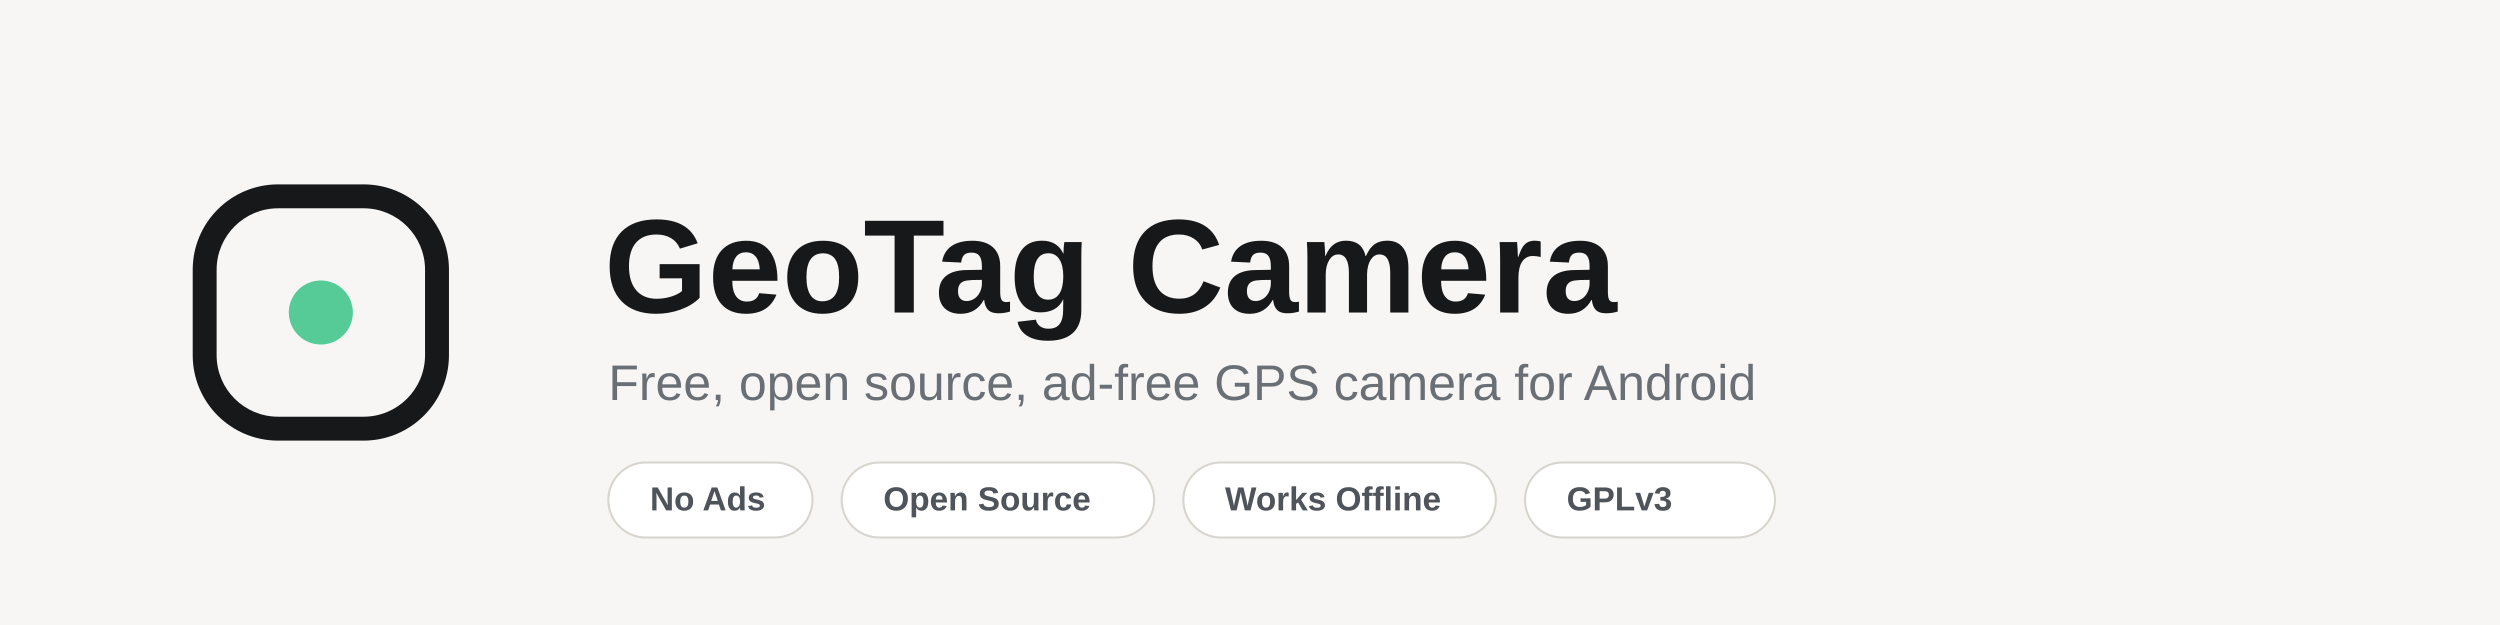
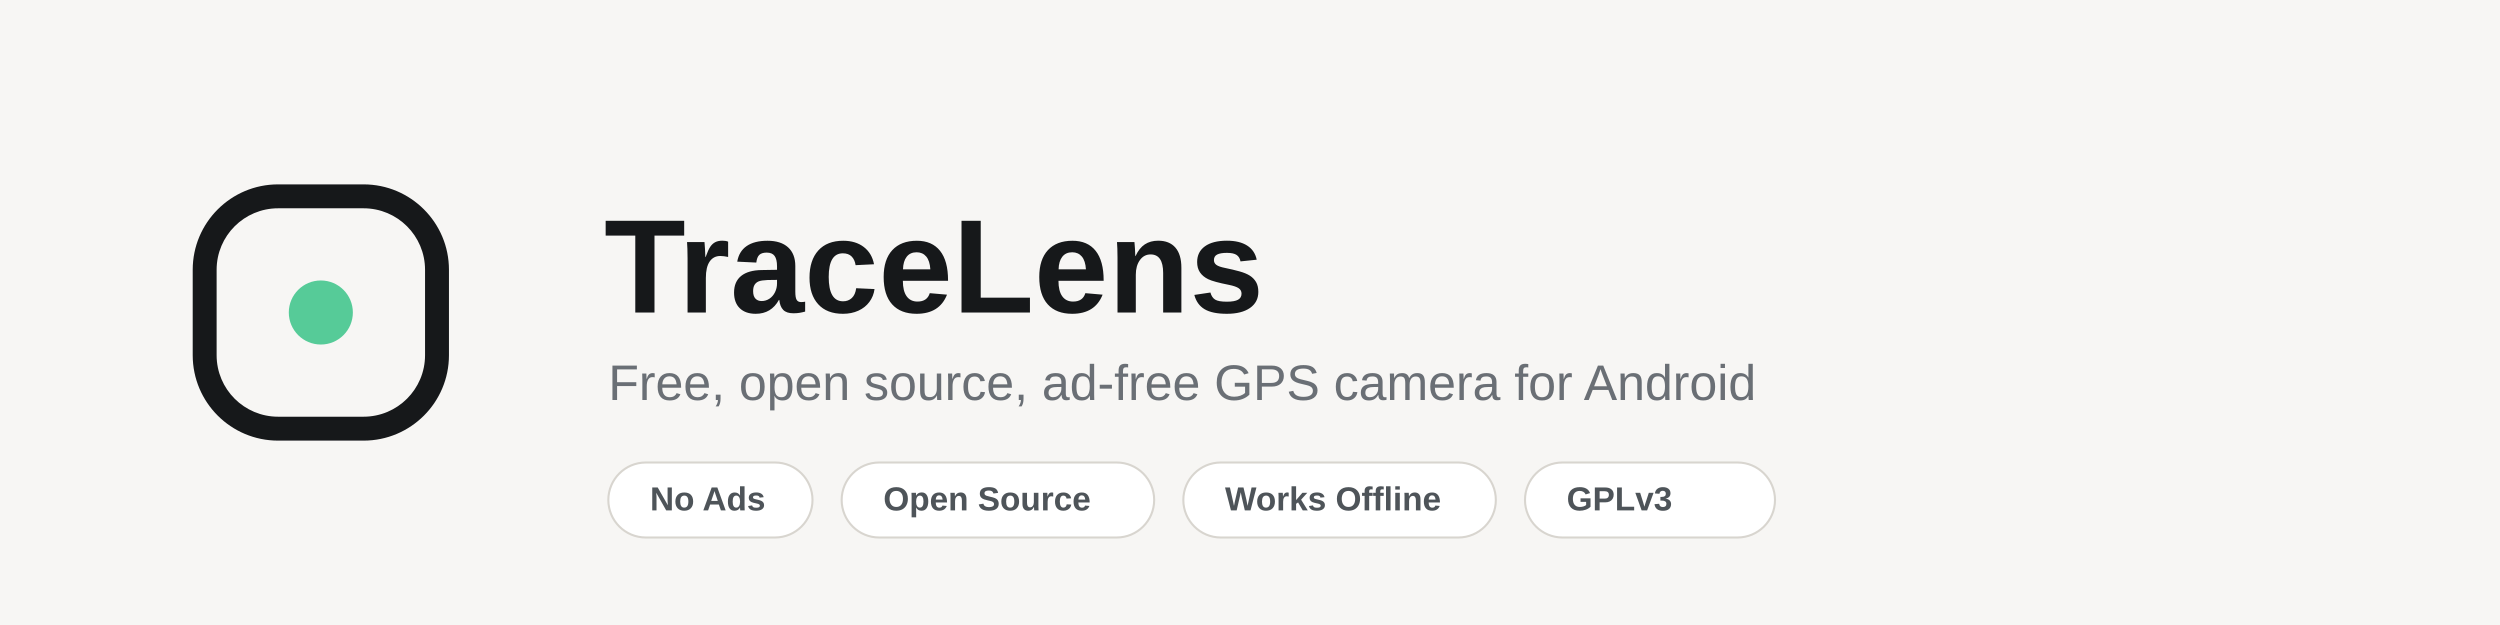
- <svg xmlns="http://www.w3.org/2000/svg" viewBox="0 0 1200 300" width="1200" height="300" role="img" aria-label="GeoTag Camera">
+ <svg xmlns="http://www.w3.org/2000/svg" viewBox="0 0 1200 300" width="1200" height="300" role="img" aria-label="TraceLens">
  <rect width="1200" height="300" fill="#F7F6F4" />
  <g transform="translate(72,68) scale(0.82)">
    <path fill="#16181A" fill-rule="evenodd" d="M75,25 L125,25 A50,50 0 0 1 175,75 L175,125 A50,50 0 0 1 125,175 L75,175 A50,50 0 0 1 25,125 L25,75 A50,50 0 0 1 75,25 Z M75,39 L125,39 A36,36 0 0 1 161,75 L161,125 A36,36 0 0 1 125,161 L75,161 A36,36 0 0 1 39,125 L39,75 A36,36 0 0 1 75,39 Z" />
    <circle cx="100" cy="100" r="18.75" fill="#56CB98" />
  </g>
-   <text x="290" y="150" font-family="Arial, Helvetica, sans-serif" font-size="64" font-weight="800" fill="#16181A">GeoTag Camera</text>
+   <text x="290" y="150" font-family="Arial, Helvetica, sans-serif" font-size="64" font-weight="800" fill="#16181A">TraceLens</text>
  <text x="292" y="192" font-family="Arial, Helvetica, sans-serif" font-size="24" fill="#6A6F75">Free, open source, ad-free GPS camera for Android</text>
  <g font-family="Arial, Helvetica, sans-serif" font-size="16" font-weight="600" fill="#4E5459">
    <rect x="292" y="222" width="98" height="36" rx="18" fill="#FFFFFF" stroke="#D8D5CF" />
    <text x="312" y="245">No Ads</text>
    <rect x="404" y="222" width="150" height="36" rx="18" fill="#FFFFFF" stroke="#D8D5CF" />
    <text x="424" y="245">Open Source</text>
    <rect x="568" y="222" width="150" height="36" rx="18" fill="#FFFFFF" stroke="#D8D5CF" />
    <text x="588" y="245">Works Offline</text>
    <rect x="732" y="222" width="120" height="36" rx="18" fill="#FFFFFF" stroke="#D8D5CF" />
    <text x="752" y="245">GPLv3</text>
  </g>
</svg>
